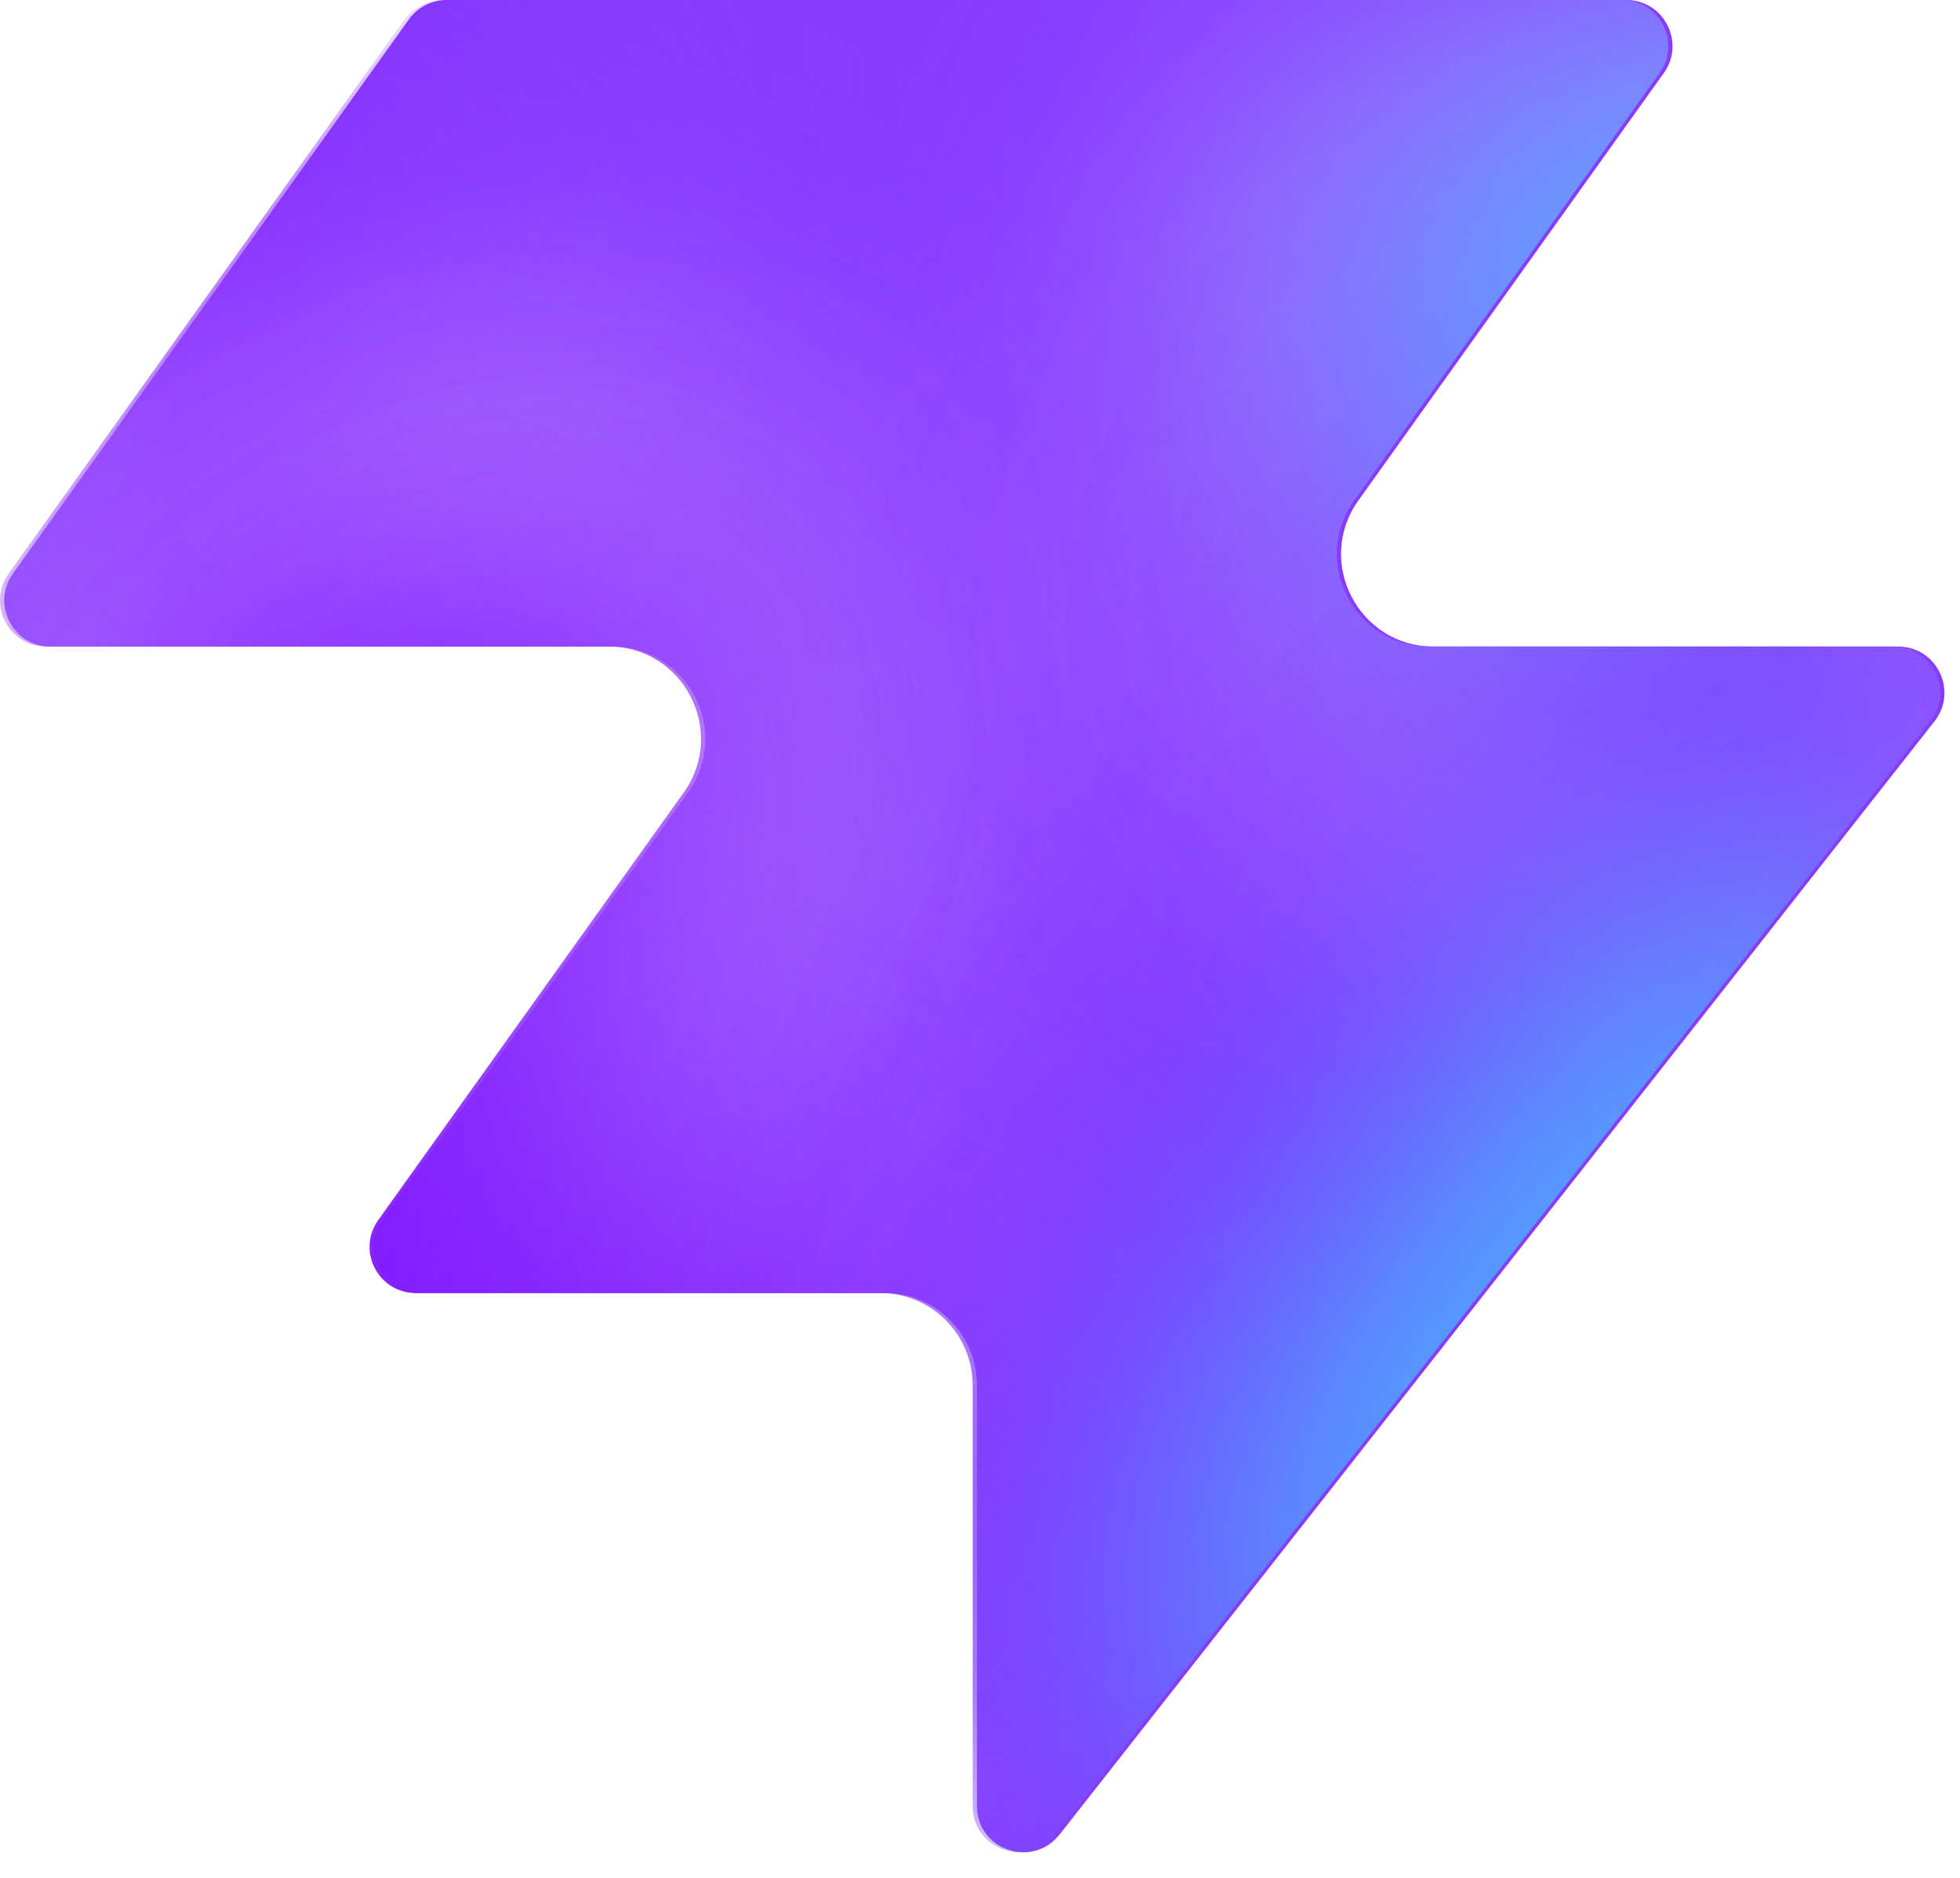
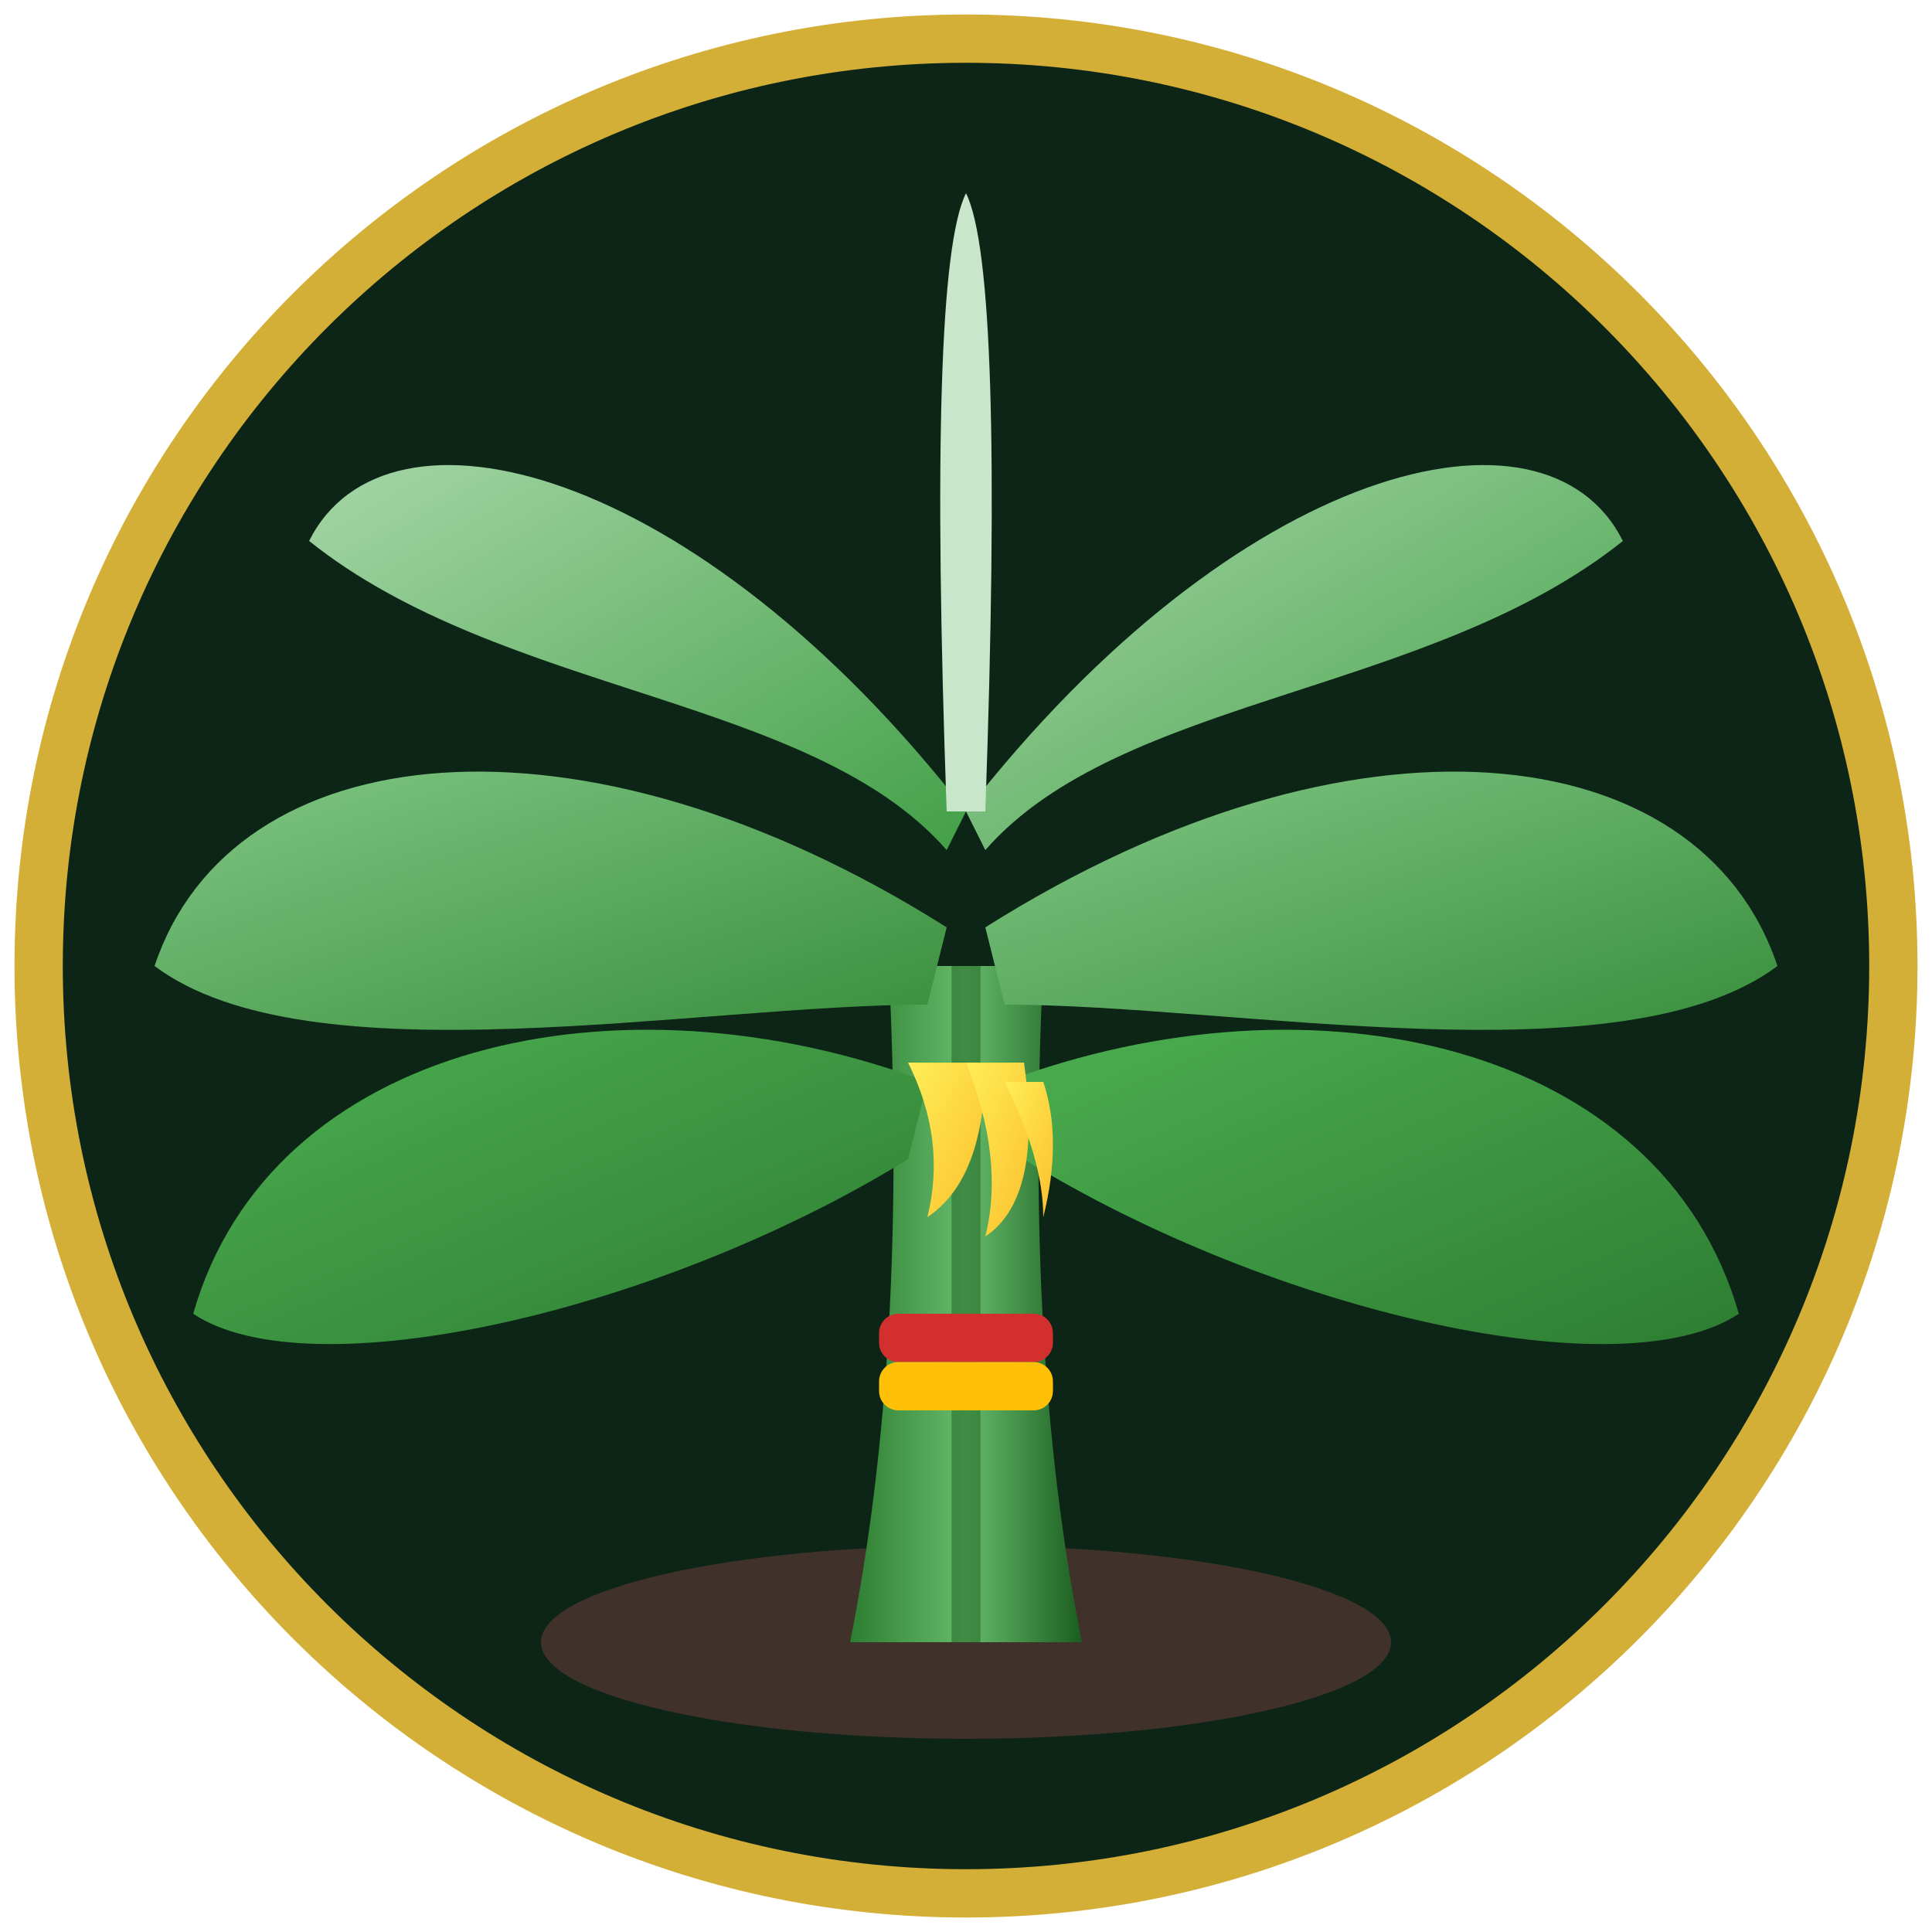
- <svg xmlns="http://www.w3.org/2000/svg" width="48" height="46" fill="none" viewBox="0 0 48 46">
-   <path fill="#863bff" d="M25.946 44.938c-.664.845-2.021.375-2.021-.698V33.937a2.26 2.26 0 0 0-2.262-2.262H10.287c-.92 0-1.456-1.04-.92-1.788l7.48-10.471c1.07-1.497 0-3.578-1.842-3.578H1.237c-.92 0-1.456-1.04-.92-1.788L10.013.474c.214-.297.556-.474.92-.474h28.894c.92 0 1.456 1.04.92 1.788l-7.48 10.471c-1.07 1.498 0 3.579 1.842 3.579h11.377c.943 0 1.473 1.088.89 1.83L25.947 44.94z" style="fill:#863bff;fill:color(display-p3 .525 .23 1);fill-opacity:1" />
-   <mask id="a" width="48" height="46" x="0" y="0" maskUnits="userSpaceOnUse" style="mask-type:alpha">
-     <path fill="#000" d="M25.842 44.938c-.664.844-2.021.375-2.021-.698V33.937a2.26 2.26 0 0 0-2.262-2.262H10.183c-.92 0-1.456-1.04-.92-1.788l7.48-10.471c1.07-1.498 0-3.579-1.842-3.579H1.133c-.92 0-1.456-1.04-.92-1.787L9.91.473c.214-.297.556-.474.92-.474h28.894c.92 0 1.456 1.04.92 1.788l-7.48 10.471c-1.07 1.498 0 3.578 1.842 3.578h11.377c.943 0 1.473 1.088.89 1.832L25.843 44.94z" style="fill:#000;fill-opacity:1" />
-   </mask>
-   <g mask="url(#a)">
-     <g filter="url(#b)">
-       <ellipse cx="5.508" cy="14.704" fill="#ede6ff" rx="5.508" ry="14.704" style="fill:#ede6ff;fill:color(display-p3 .927 .903 1);fill-opacity:1" transform="matrix(.00324 1 1 -.00324 -4.47 31.516)" />
-     </g>
-     <g filter="url(#c)">
-       <ellipse cx="10.399" cy="29.851" fill="#ede6ff" rx="10.399" ry="29.851" style="fill:#ede6ff;fill:color(display-p3 .927 .903 1);fill-opacity:1" transform="matrix(.00324 1 1 -.00324 -39.328 7.883)" />
-     </g>
-     <g filter="url(#d)">
-       <ellipse cx="5.508" cy="30.487" fill="#7e14ff" rx="5.508" ry="30.487" style="fill:#7e14ff;fill:color(display-p3 .492 .077 1);fill-opacity:1" transform="rotate(89.814 -25.913 -14.639)scale(1 -1)" />
-     </g>
-     <g filter="url(#e)">
-       <ellipse cx="5.508" cy="30.599" fill="#7e14ff" rx="5.508" ry="30.599" style="fill:#7e14ff;fill:color(display-p3 .492 .077 1);fill-opacity:1" transform="rotate(89.814 -32.644 -3.334)scale(1 -1)" />
-     </g>
-     <g filter="url(#f)">
-       <ellipse cx="5.508" cy="30.599" fill="#7e14ff" rx="5.508" ry="30.599" style="fill:#7e14ff;fill:color(display-p3 .492 .077 1);fill-opacity:1" transform="matrix(.00324 1 1 -.00324 -34.34 30.47)" />
-     </g>
-     <g filter="url(#g)">
-       <ellipse cx="14.072" cy="22.078" fill="#ede6ff" rx="14.072" ry="22.078" style="fill:#ede6ff;fill:color(display-p3 .927 .903 1);fill-opacity:1" transform="rotate(93.35 24.506 48.493)scale(-1 1)" />
-     </g>
-     <g filter="url(#h)">
-       <ellipse cx="3.47" cy="21.501" fill="#7e14ff" rx="3.47" ry="21.501" style="fill:#7e14ff;fill:color(display-p3 .492 .077 1);fill-opacity:1" transform="rotate(89.009 28.708 47.59)scale(-1 1)" />
-     </g>
-     <g filter="url(#i)">
-       <ellipse cx="3.47" cy="21.501" fill="#7e14ff" rx="3.47" ry="21.501" style="fill:#7e14ff;fill:color(display-p3 .492 .077 1);fill-opacity:1" transform="rotate(89.009 28.708 47.59)scale(-1 1)" />
-     </g>
-     <g filter="url(#j)">
-       <ellipse cx=".387" cy="8.972" fill="#7e14ff" rx="4.407" ry="29.108" style="fill:#7e14ff;fill:color(display-p3 .492 .077 1);fill-opacity:1" transform="rotate(39.51 .387 8.972)" />
-     </g>
-     <g filter="url(#k)">
-       <ellipse cx="47.523" cy="-6.092" fill="#7e14ff" rx="4.407" ry="29.108" style="fill:#7e14ff;fill:color(display-p3 .492 .077 1);fill-opacity:1" transform="rotate(37.892 47.523 -6.092)" />
-     </g>
-     <g filter="url(#l)">
-       <ellipse cx="41.412" cy="6.333" fill="#47bfff" rx="5.971" ry="9.665" style="fill:#47bfff;fill:color(display-p3 .28 .748 1);fill-opacity:1" transform="rotate(37.892 41.412 6.333)" />
-     </g>
-     <g filter="url(#m)">
-       <ellipse cx="-1.879" cy="38.332" fill="#7e14ff" rx="4.407" ry="29.108" style="fill:#7e14ff;fill:color(display-p3 .492 .077 1);fill-opacity:1" transform="rotate(37.892 -1.88 38.332)" />
-     </g>
-     <g filter="url(#n)">
-       <ellipse cx="-1.879" cy="38.332" fill="#7e14ff" rx="4.407" ry="29.108" style="fill:#7e14ff;fill:color(display-p3 .492 .077 1);fill-opacity:1" transform="rotate(37.892 -1.88 38.332)" />
-     </g>
-     <g filter="url(#o)">
-       <ellipse cx="35.651" cy="29.907" fill="#7e14ff" rx="4.407" ry="29.108" style="fill:#7e14ff;fill:color(display-p3 .492 .077 1);fill-opacity:1" transform="rotate(37.892 35.651 29.907)" />
-     </g>
-     <g filter="url(#p)">
-       <ellipse cx="38.418" cy="32.4" fill="#47bfff" rx="5.971" ry="15.297" style="fill:#47bfff;fill:color(display-p3 .28 .748 1);fill-opacity:1" transform="rotate(37.892 38.418 32.4)" />
-     </g>
-   </g>
+ <svg xmlns="http://www.w3.org/2000/svg" viewBox="0 0 100 100" width="100" height="100">
  <defs>
-     <filter id="b" width="60.045" height="41.654" x="-19.77" y="16.149" color-interpolation-filters="sRGB" filterUnits="userSpaceOnUse">
-       <feFlood flood-opacity="0" result="BackgroundImageFix" />
-       <feBlend in="SourceGraphic" in2="BackgroundImageFix" result="shape" />
-       <feGaussianBlur result="effect1_foregroundBlur_2002_17158" stdDeviation="7.659" />
-     </filter>
-     <filter id="c" width="90.34" height="51.437" x="-54.613" y="-7.533" color-interpolation-filters="sRGB" filterUnits="userSpaceOnUse">
-       <feFlood flood-opacity="0" result="BackgroundImageFix" />
-       <feBlend in="SourceGraphic" in2="BackgroundImageFix" result="shape" />
-       <feGaussianBlur result="effect1_foregroundBlur_2002_17158" stdDeviation="7.659" />
-     </filter>
-     <filter id="d" width="79.355" height="29.4" x="-49.64" y="2.03" color-interpolation-filters="sRGB" filterUnits="userSpaceOnUse">
-       <feFlood flood-opacity="0" result="BackgroundImageFix" />
-       <feBlend in="SourceGraphic" in2="BackgroundImageFix" result="shape" />
-       <feGaussianBlur result="effect1_foregroundBlur_2002_17158" stdDeviation="4.596" />
-     </filter>
-     <filter id="e" width="79.579" height="29.4" x="-45.045" y="20.029" color-interpolation-filters="sRGB" filterUnits="userSpaceOnUse">
-       <feFlood flood-opacity="0" result="BackgroundImageFix" />
-       <feBlend in="SourceGraphic" in2="BackgroundImageFix" result="shape" />
-       <feGaussianBlur result="effect1_foregroundBlur_2002_17158" stdDeviation="4.596" />
-     </filter>
-     <filter id="f" width="79.579" height="29.4" x="-43.513" y="21.178" color-interpolation-filters="sRGB" filterUnits="userSpaceOnUse">
-       <feFlood flood-opacity="0" result="BackgroundImageFix" />
-       <feBlend in="SourceGraphic" in2="BackgroundImageFix" result="shape" />
-       <feGaussianBlur result="effect1_foregroundBlur_2002_17158" stdDeviation="4.596" />
-     </filter>
-     <filter id="g" width="74.749" height="58.852" x="15.756" y="-17.901" color-interpolation-filters="sRGB" filterUnits="userSpaceOnUse">
-       <feFlood flood-opacity="0" result="BackgroundImageFix" />
-       <feBlend in="SourceGraphic" in2="BackgroundImageFix" result="shape" />
-       <feGaussianBlur result="effect1_foregroundBlur_2002_17158" stdDeviation="7.659" />
-     </filter>
-     <filter id="h" width="61.377" height="25.362" x="23.548" y="2.284" color-interpolation-filters="sRGB" filterUnits="userSpaceOnUse">
-       <feFlood flood-opacity="0" result="BackgroundImageFix" />
-       <feBlend in="SourceGraphic" in2="BackgroundImageFix" result="shape" />
-       <feGaussianBlur result="effect1_foregroundBlur_2002_17158" stdDeviation="4.596" />
-     </filter>
-     <filter id="i" width="61.377" height="25.362" x="23.548" y="2.284" color-interpolation-filters="sRGB" filterUnits="userSpaceOnUse">
-       <feFlood flood-opacity="0" result="BackgroundImageFix" />
-       <feBlend in="SourceGraphic" in2="BackgroundImageFix" result="shape" />
-       <feGaussianBlur result="effect1_foregroundBlur_2002_17158" stdDeviation="4.596" />
-     </filter>
-     <filter id="j" width="56.045" height="63.649" x="-27.636" y="-22.853" color-interpolation-filters="sRGB" filterUnits="userSpaceOnUse">
-       <feFlood flood-opacity="0" result="BackgroundImageFix" />
-       <feBlend in="SourceGraphic" in2="BackgroundImageFix" result="shape" />
-       <feGaussianBlur result="effect1_foregroundBlur_2002_17158" stdDeviation="4.596" />
-     </filter>
-     <filter id="k" width="54.814" height="64.646" x="20.116" y="-38.415" color-interpolation-filters="sRGB" filterUnits="userSpaceOnUse">
-       <feFlood flood-opacity="0" result="BackgroundImageFix" />
-       <feBlend in="SourceGraphic" in2="BackgroundImageFix" result="shape" />
-       <feGaussianBlur result="effect1_foregroundBlur_2002_17158" stdDeviation="4.596" />
-     </filter>
-     <filter id="l" width="33.541" height="35.313" x="24.641" y="-11.323" color-interpolation-filters="sRGB" filterUnits="userSpaceOnUse">
-       <feFlood flood-opacity="0" result="BackgroundImageFix" />
-       <feBlend in="SourceGraphic" in2="BackgroundImageFix" result="shape" />
-       <feGaussianBlur result="effect1_foregroundBlur_2002_17158" stdDeviation="4.596" />
-     </filter>
-     <filter id="m" width="54.814" height="64.646" x="-29.286" y="6.009" color-interpolation-filters="sRGB" filterUnits="userSpaceOnUse">
-       <feFlood flood-opacity="0" result="BackgroundImageFix" />
-       <feBlend in="SourceGraphic" in2="BackgroundImageFix" result="shape" />
-       <feGaussianBlur result="effect1_foregroundBlur_2002_17158" stdDeviation="4.596" />
-     </filter>
-     <filter id="n" width="54.814" height="64.646" x="-29.286" y="6.009" color-interpolation-filters="sRGB" filterUnits="userSpaceOnUse">
-       <feFlood flood-opacity="0" result="BackgroundImageFix" />
-       <feBlend in="SourceGraphic" in2="BackgroundImageFix" result="shape" />
-       <feGaussianBlur result="effect1_foregroundBlur_2002_17158" stdDeviation="4.596" />
-     </filter>
-     <filter id="o" width="54.814" height="64.646" x="8.244" y="-2.416" color-interpolation-filters="sRGB" filterUnits="userSpaceOnUse">
-       <feFlood flood-opacity="0" result="BackgroundImageFix" />
-       <feBlend in="SourceGraphic" in2="BackgroundImageFix" result="shape" />
-       <feGaussianBlur result="effect1_foregroundBlur_2002_17158" stdDeviation="4.596" />
-     </filter>
-     <filter id="p" width="39.409" height="43.623" x="18.713" y="10.588" color-interpolation-filters="sRGB" filterUnits="userSpaceOnUse">
-       <feFlood flood-opacity="0" result="BackgroundImageFix" />
-       <feBlend in="SourceGraphic" in2="BackgroundImageFix" result="shape" />
-       <feGaussianBlur result="effect1_foregroundBlur_2002_17158" stdDeviation="4.596" />
-     </filter>
+     <linearGradient id="leafGrad1" x1="0%" y1="0%" x2="100%" y2="100%">
+       <stop offset="0%" stop-color="#4CAF50" />
+       <stop offset="100%" stop-color="#2E7D32" />
+     </linearGradient>
+     <linearGradient id="leafGrad2" x1="0%" y1="0%" x2="100%" y2="100%">
+       <stop offset="0%" stop-color="#81C784" />
+       <stop offset="100%" stop-color="#388E3C" />
+     </linearGradient>
+     <linearGradient id="leafGrad3" x1="0%" y1="0%" x2="100%" y2="100%">
+       <stop offset="0%" stop-color="#A5D6A7" />
+       <stop offset="100%" stop-color="#43A047" />
+     </linearGradient>
+     <linearGradient id="trunkGrad" x1="0%" y1="0%" x2="100%" y2="0%">
+       <stop offset="0%" stop-color="#2E7D32" />
+       <stop offset="50%" stop-color="#66BB6A" />
+       <stop offset="100%" stop-color="#1B5E20" />
+     </linearGradient>
+     <linearGradient id="bananaGrad" x1="0%" y1="0%" x2="100%" y2="100%">
+       <stop offset="0%" stop-color="#FFEE58" />
+       <stop offset="100%" stop-color="#FBC02D" />
+     </linearGradient>
  </defs>
+   <circle cx="50" cy="50" r="48" fill="#0C2517" stroke="#D4AF37" stroke-width="2.5" />
+   <ellipse cx="50" cy="85" rx="22" ry="5" fill="#4E342E" opacity="0.8" />
+   <path d="M46 50 Q47 70 44 85 L56 85 Q53 70 54 50 Z" fill="url(#trunkGrad)" />
+   <line x1="50" y1="50" x2="50" y2="85" stroke="#1B5E20" stroke-width="1.5" opacity="0.5" />
+   <path d="M48 56 C32 50 14 54 10 68 C16 72 34 68 47 60 Z" fill="url(#leafGrad1)" />
+   <path d="M52 56 C68 50 86 54 90 68 C84 72 66 68 53 60 Z" fill="url(#leafGrad1)" />
+   <path d="M49 48 C30 36 12 38 8 50 C16 56 36 52 48 52 Z" fill="url(#leafGrad2)" />
+   <path d="M51 48 C70 36 88 38 92 50 C84 56 64 52 52 52 Z" fill="url(#leafGrad2)" />
+   <path d="M50 42 C36 24 20 20 16 28 C26 36 42 36 49 44 Z" fill="url(#leafGrad3)" />
+   <path d="M50 42 C64 24 80 20 84 28 C74 36 58 36 51 44 Z" fill="url(#leafGrad3)" />
+   <path d="M49 42 Q48 14 50 10 Q52 14 51 42 Z" fill="#C8E6C9" />
+   <path d="M47 55 Q49 59 48 63 Q51 61 51 55 Z" fill="url(#bananaGrad)" />
+   <path d="M50 55 Q52 60 51 64 Q54 62 53 55 Z" fill="url(#bananaGrad)" />
+   <path d="M52 56 Q54 60 54 63 Q55 59 54 56 Z" fill="url(#bananaGrad)" />
+   <rect x="45.5" y="68" width="9" height="2.5" rx="1" fill="#D32F2F" />
+   <rect x="45.5" y="70.5" width="9" height="2.5" rx="1" fill="#FFC107" />
</svg>
